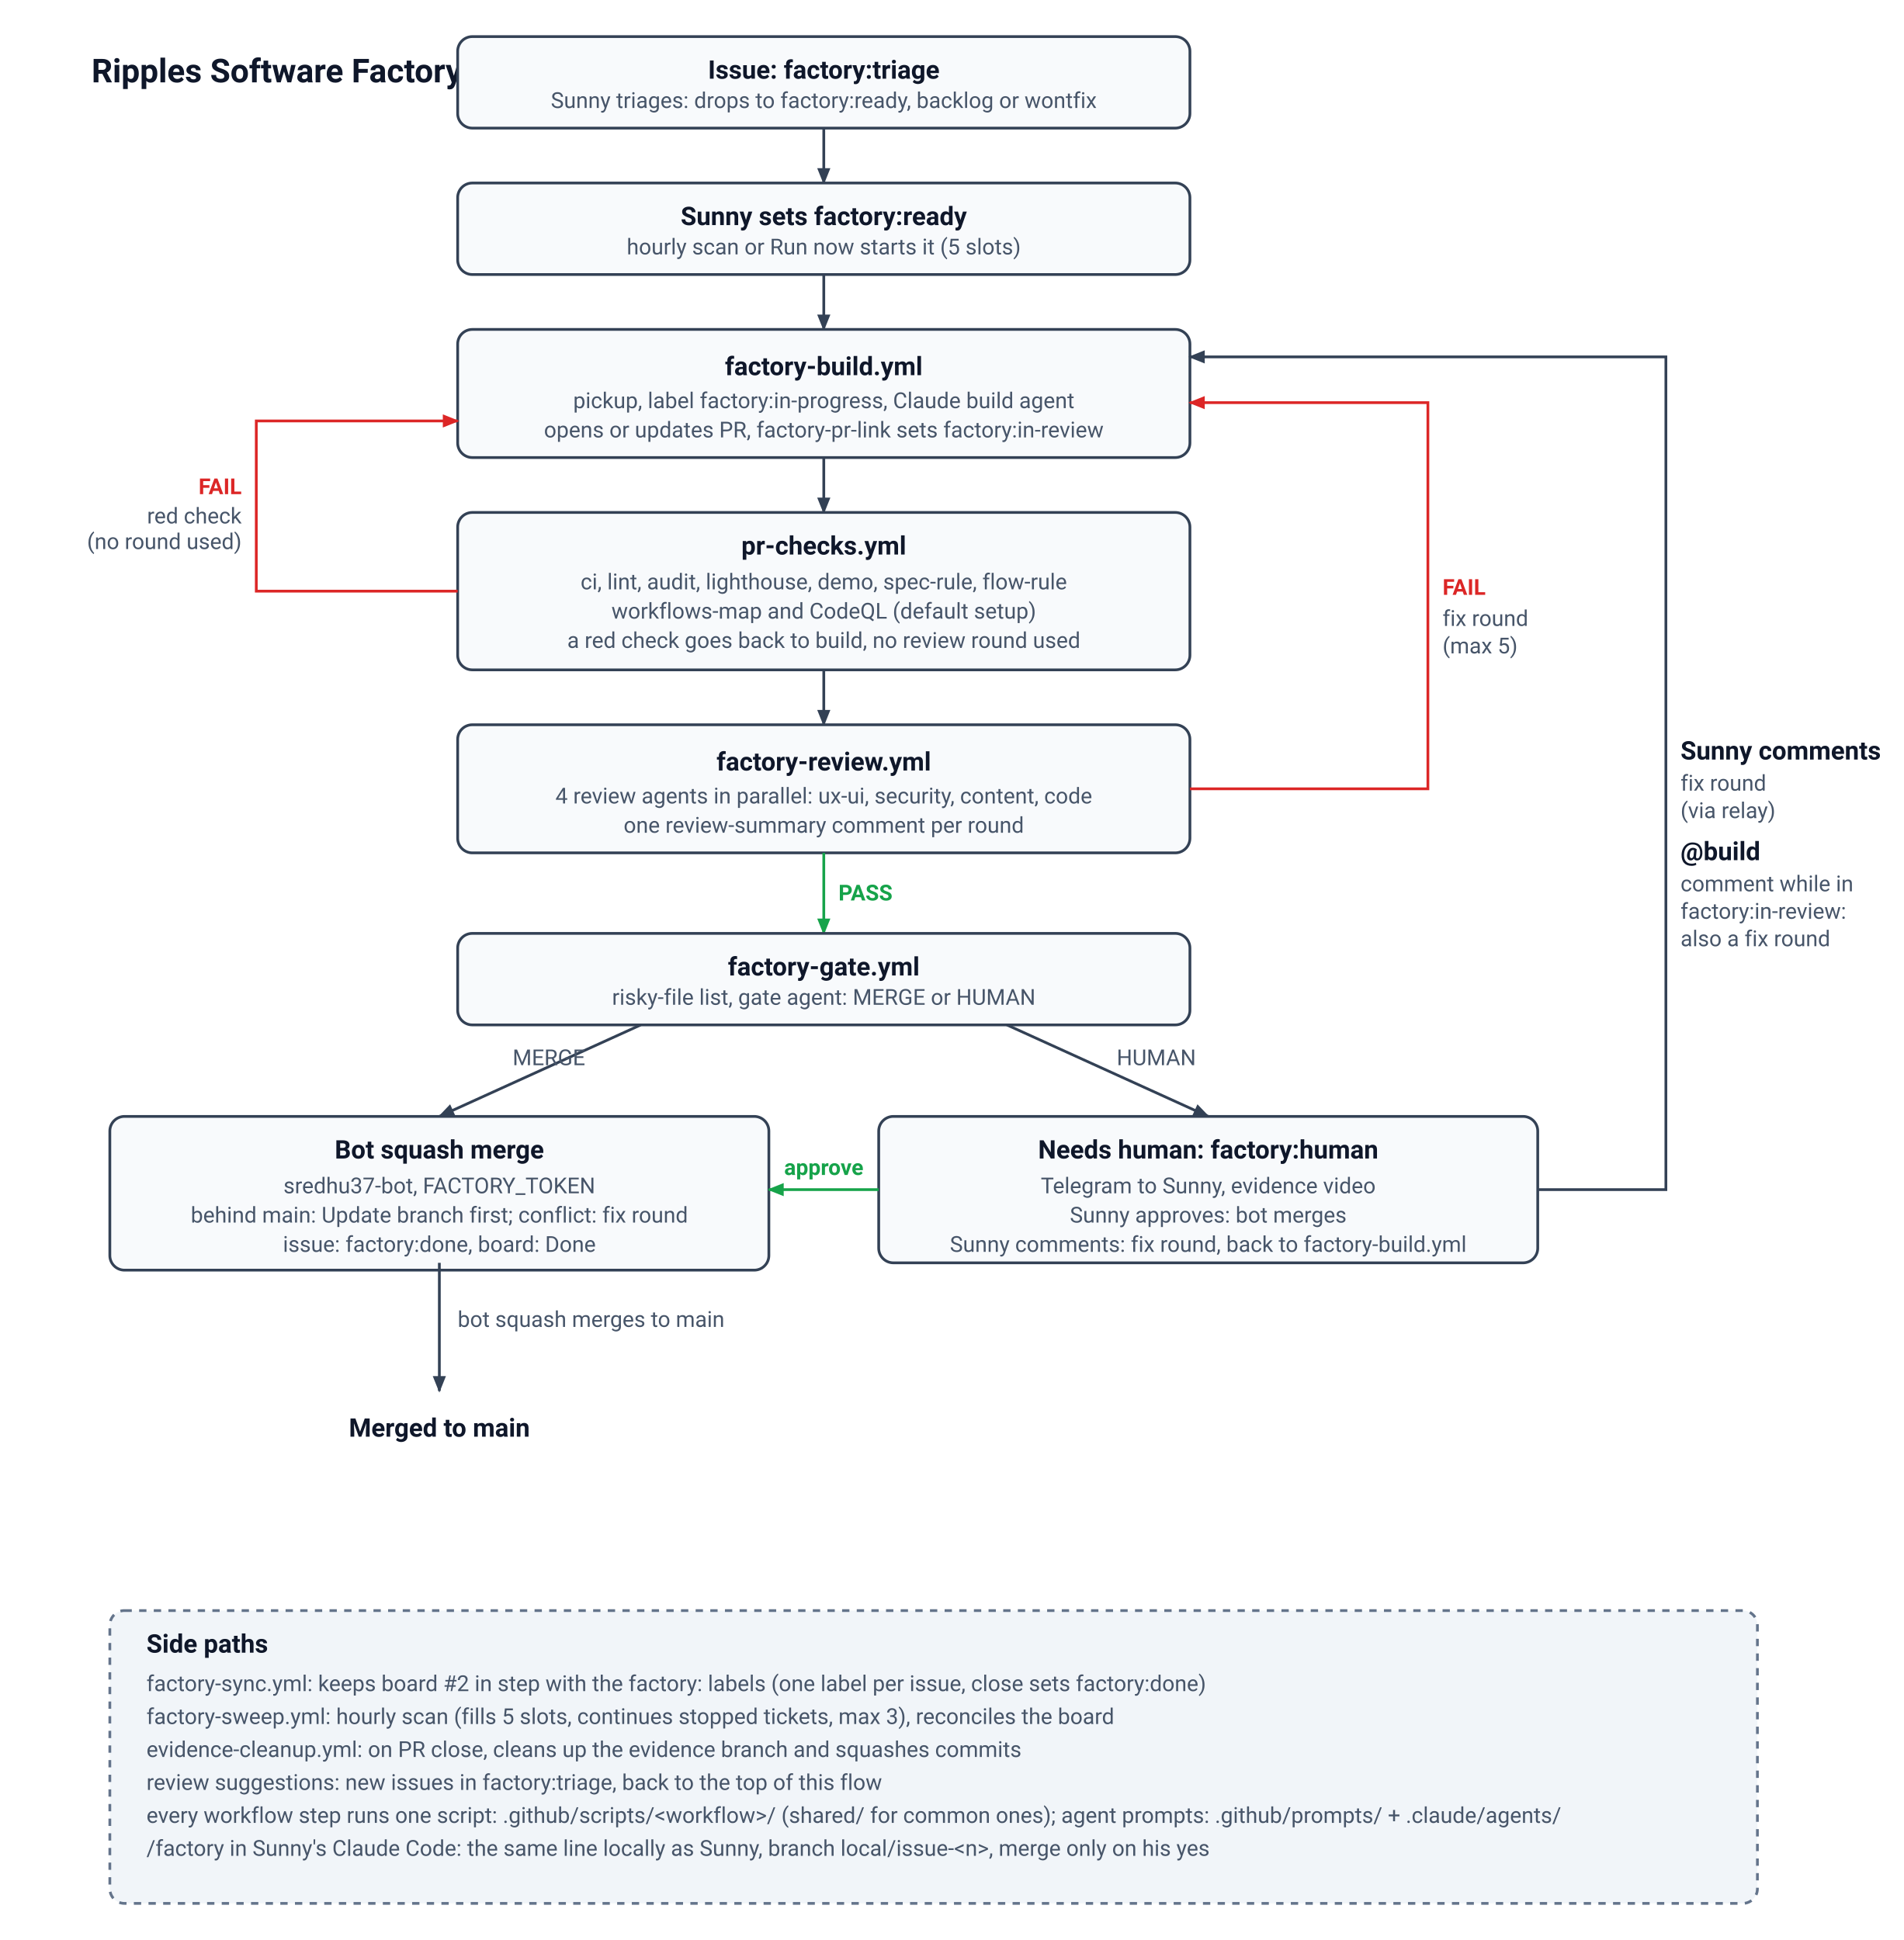
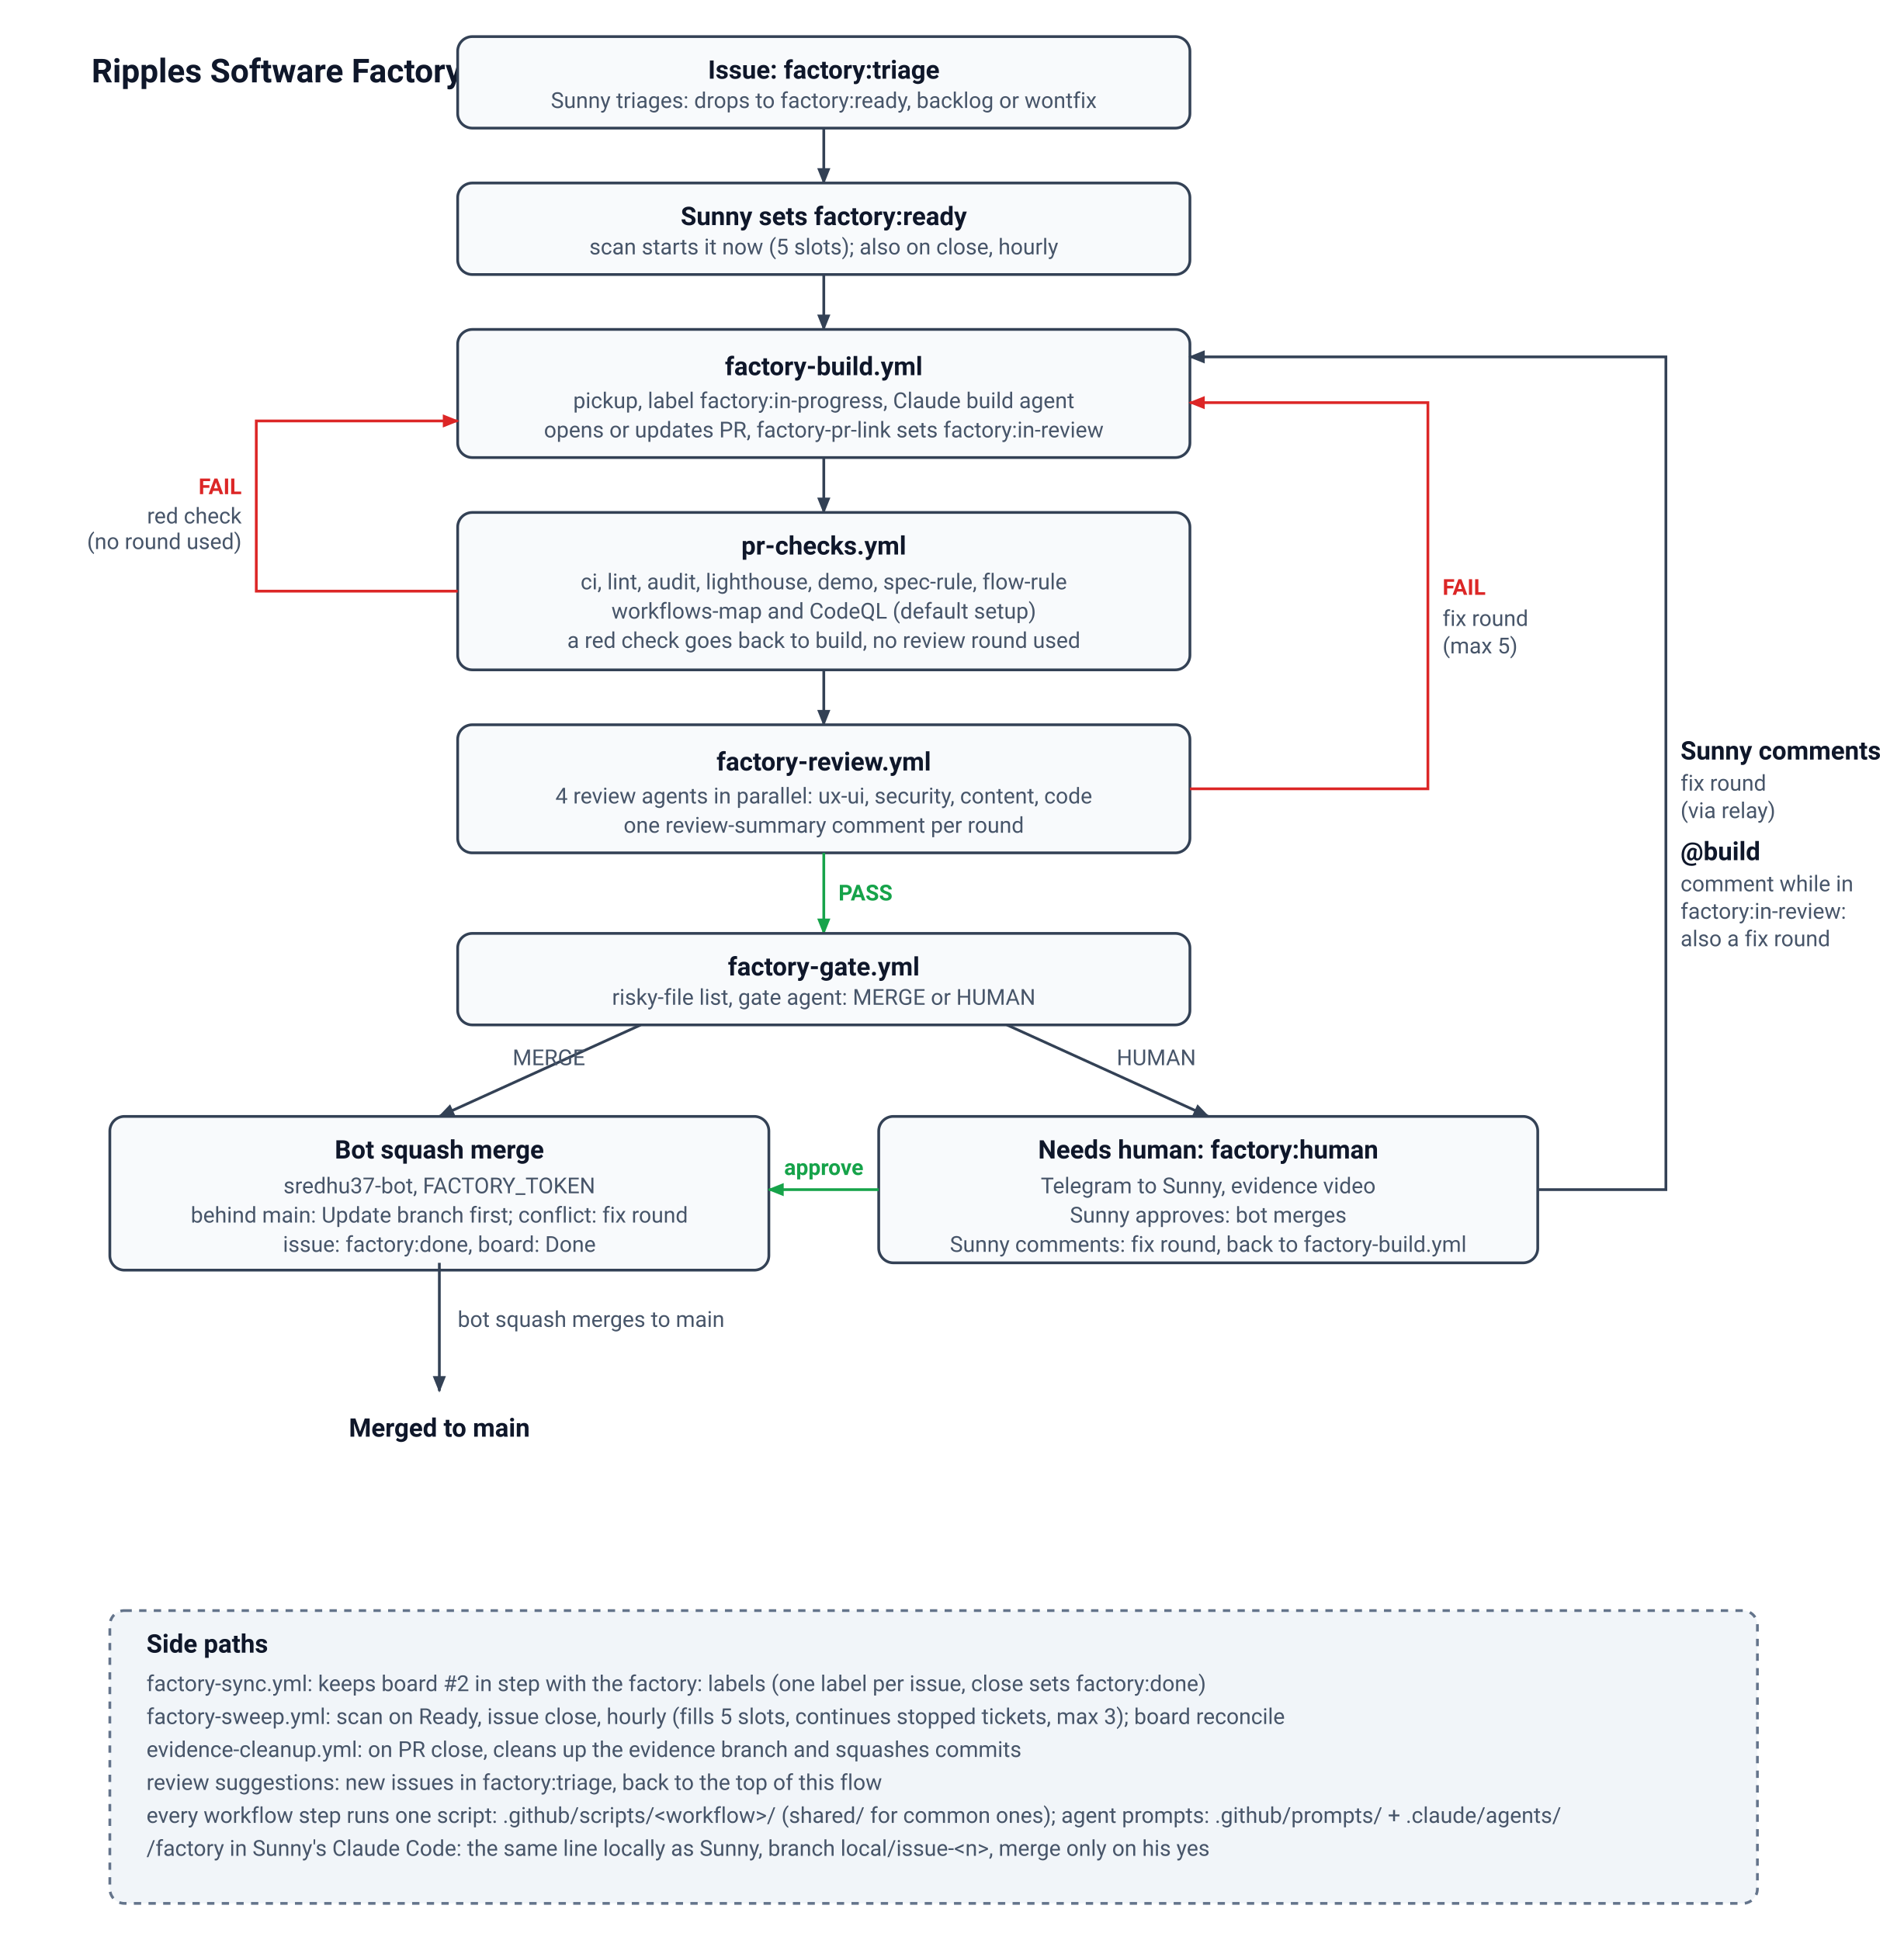
<svg xmlns="http://www.w3.org/2000/svg" viewBox="0 0 1040 1060" width="1040" height="1060">
  <defs>
    <style>
      .box { fill: #f8fafc; stroke: #334155; stroke-width: 1.5; }
      .side { fill: #f1f5f9; stroke: #64748b; stroke-width: 1.5; stroke-dasharray: 4 4; }
      .line { stroke: #334155; stroke-width: 1.5; fill: none; }
      .fail { stroke: #dc2626; stroke-width: 1.5; fill: none; }
      .pass { stroke: #16a34a; stroke-width: 1.5; fill: none; }
      text { font-family: -apple-system, BlinkMacSystemFont, "Segoe UI", Roboto, Helvetica, Arial, sans-serif; font-size: 13px; fill: #0f172a; }
      .head { font-weight: 600; font-size: 14px; }
      .title { font-weight: 700; font-size: 18px; }
      .small { font-size: 12px; fill: #475569; }
      .fail-text { font-size: 12px; fill: #dc2626; font-weight: 600; }
      .pass-text { font-size: 12px; fill: #16a34a; font-weight: 600; }
    </style>
    <marker id="a" viewBox="0 0 10 10" refX="9" refY="5" markerWidth="6" markerHeight="6" orient="auto-start-reverse">
      <path d="M 0 1 L 10 5 L 0 9 z" fill="#334155" />
    </marker>
    <marker id="af" viewBox="0 0 10 10" refX="9" refY="5" markerWidth="6" markerHeight="6" orient="auto-start-reverse">
      <path d="M 0 1 L 10 5 L 0 9 z" fill="#dc2626" />
    </marker>
    <marker id="ap" viewBox="0 0 10 10" refX="9" refY="5" markerWidth="6" markerHeight="6" orient="auto-start-reverse">
      <path d="M 0 1 L 10 5 L 0 9 z" fill="#16a34a" />
    </marker>
  </defs>
  <text x="50" y="45" class="title">Ripples Software Factory</text>
  <rect class="box" x="250" y="20" width="400" height="50" rx="8" />
  <text x="450" y="43" text-anchor="middle" class="head">Issue: factory:triage</text>
  <text x="450" y="59" text-anchor="middle" class="small">Sunny triages: drops to factory:ready, backlog or wontfix</text>
  <path class="line" d="M450 70 V100" marker-end="url(#a)" />
  <rect class="box" x="250" y="100" width="400" height="50" rx="8" />
  <text x="450" y="123" text-anchor="middle" class="head">Sunny sets factory:ready</text>
-   <text x="450" y="139" text-anchor="middle" class="small">hourly scan or Run now starts it (5 slots)</text>
+   <text x="450" y="139" text-anchor="middle" class="small">scan starts it now (5 slots); also on close, hourly</text>
  <path class="line" d="M450 150 V180" marker-end="url(#a)" />
  <rect class="box" x="250" y="180" width="400" height="70" rx="8" />
  <text x="450" y="205" text-anchor="middle" class="head">factory-build.yml</text>
  <text x="450" y="223" text-anchor="middle" class="small">pickup, label factory:in-progress, Claude build agent</text>
  <text x="450" y="239" text-anchor="middle" class="small">opens or updates PR, factory-pr-link sets factory:in-review</text>
  <path class="line" d="M450 250 V280" marker-end="url(#a)" />
  <rect class="box" x="250" y="280" width="400" height="86" rx="8" />
  <text x="450" y="303" text-anchor="middle" class="head">pr-checks.yml</text>
  <text x="450" y="322" text-anchor="middle" class="small">ci, lint, audit, lighthouse, demo, spec-rule, flow-rule</text>
  <text x="450" y="338" text-anchor="middle" class="small">workflows-map and CodeQL (default setup)</text>
  <text x="450" y="354" text-anchor="middle" class="small">a red check goes back to build, no review round used</text>
  <path class="fail" d="M250 323 H140 V230 H250" marker-end="url(#af)" />
  <text x="132" y="270" text-anchor="end" class="fail-text">FAIL</text>
  <text x="132" y="286" text-anchor="end" class="small">red check</text>
  <text x="132" y="300" text-anchor="end" class="small">(no round used)</text>
  <path class="line" d="M450 366 V396" marker-end="url(#a)" />
  <rect class="box" x="250" y="396" width="400" height="70" rx="8" />
  <text x="450" y="421" text-anchor="middle" class="head">factory-review.yml</text>
  <text x="450" y="439" text-anchor="middle" class="small">4 review agents in parallel: ux-ui, security, content, code</text>
  <text x="450" y="455" text-anchor="middle" class="small">one review-summary comment per round</text>
  <path class="fail" d="M650 431 H780 V220 H650" marker-end="url(#af)" />
  <text x="788" y="325" class="fail-text">FAIL</text>
  <text x="788" y="342" class="small">fix round</text>
  <text x="788" y="357" class="small">(max 5)</text>
  <path class="pass" d="M450 466 V510" marker-end="url(#ap)" />
  <text x="458" y="492" class="pass-text">PASS</text>
  <rect class="box" x="250" y="510" width="400" height="50" rx="8" />
  <text x="450" y="533" text-anchor="middle" class="head">factory-gate.yml</text>
  <text x="450" y="549" text-anchor="middle" class="small">risky-file list, gate agent: MERGE or HUMAN</text>
  <path class="line" d="M350 560 L240 610" marker-end="url(#a)" />
  <text x="280" y="582" class="small">MERGE</text>
  <path class="line" d="M550 560 L660 610" marker-end="url(#a)" />
  <text x="610" y="582" class="small">HUMAN</text>
  <rect class="box" x="60" y="610" width="360" height="84" rx="8" />
  <text x="240" y="633" text-anchor="middle" class="head">Bot squash merge</text>
  <text x="240" y="652" text-anchor="middle" class="small">sredhu37-bot, FACTORY_TOKEN</text>
  <text x="240" y="668" text-anchor="middle" class="small">behind main: Update branch first; conflict: fix round</text>
  <text x="240" y="684" text-anchor="middle" class="small">issue: factory:done, board: Done</text>
  <rect class="box" x="480" y="610" width="360" height="80" rx="8" />
  <text x="660" y="633" text-anchor="middle" class="head">Needs human: factory:human</text>
  <text x="660" y="652" text-anchor="middle" class="small">Telegram to Sunny, evidence video</text>
  <text x="660" y="668" text-anchor="middle" class="small">Sunny approves: bot merges</text>
  <text x="660" y="684" text-anchor="middle" class="small">Sunny comments: fix round, back to factory-build.yml</text>
  <path class="pass" d="M480 650 H420" marker-end="url(#ap)" />
  <text x="450" y="642" text-anchor="middle" class="pass-text small">approve</text>
  <path class="line" d="M840 650 H910 V195 H650" marker-end="url(#a)" />
  <text x="918" y="415" class="head">Sunny comments</text>
  <text x="918" y="432" class="small">fix round</text>
  <text x="918" y="447" class="small">(via relay)</text>
  <text x="918" y="470" class="head">@build</text>
  <text x="918" y="487" class="small">comment while in</text>
  <text x="918" y="502" class="small">factory:in-review:</text>
  <text x="918" y="517" class="small">also a fix round</text>
  <path class="line" d="M240 690 V760" marker-end="url(#a)" />
  <text x="250" y="725" class="small">bot squash merges to main</text>
  <text x="240" y="785" text-anchor="middle" class="head">Merged to main</text>
  <rect class="side" x="60" y="880" width="900" height="160" rx="8" />
  <text x="80" y="903" class="head">Side paths</text>
  <text x="80" y="924" class="small">factory-sync.yml: keeps board #2 in step with the factory: labels (one label per issue, close sets factory:done)</text>
-   <text x="80" y="942" class="small">factory-sweep.yml: hourly scan (fills 5 slots, continues stopped tickets, max 3), reconciles the board</text>
+   <text x="80" y="942" class="small">factory-sweep.yml: scan on Ready, issue close, hourly (fills 5 slots, continues stopped tickets, max 3); board reconcile</text>
  <text x="80" y="960" class="small">evidence-cleanup.yml: on PR close, cleans up the evidence branch and squashes commits</text>
  <text x="80" y="978" class="small">review suggestions: new issues in factory:triage, back to the top of this flow</text>
  <text x="80" y="996" class="small">every workflow step runs one script: .github/scripts/&lt;workflow&gt;/ (shared/ for common ones); agent prompts: .github/prompts/ + .claude/agents/</text>
  <text x="80" y="1014" class="small">/factory in Sunny's Claude Code: the same line locally as Sunny, branch local/issue-&lt;n&gt;, merge only on his yes</text>
</svg>
